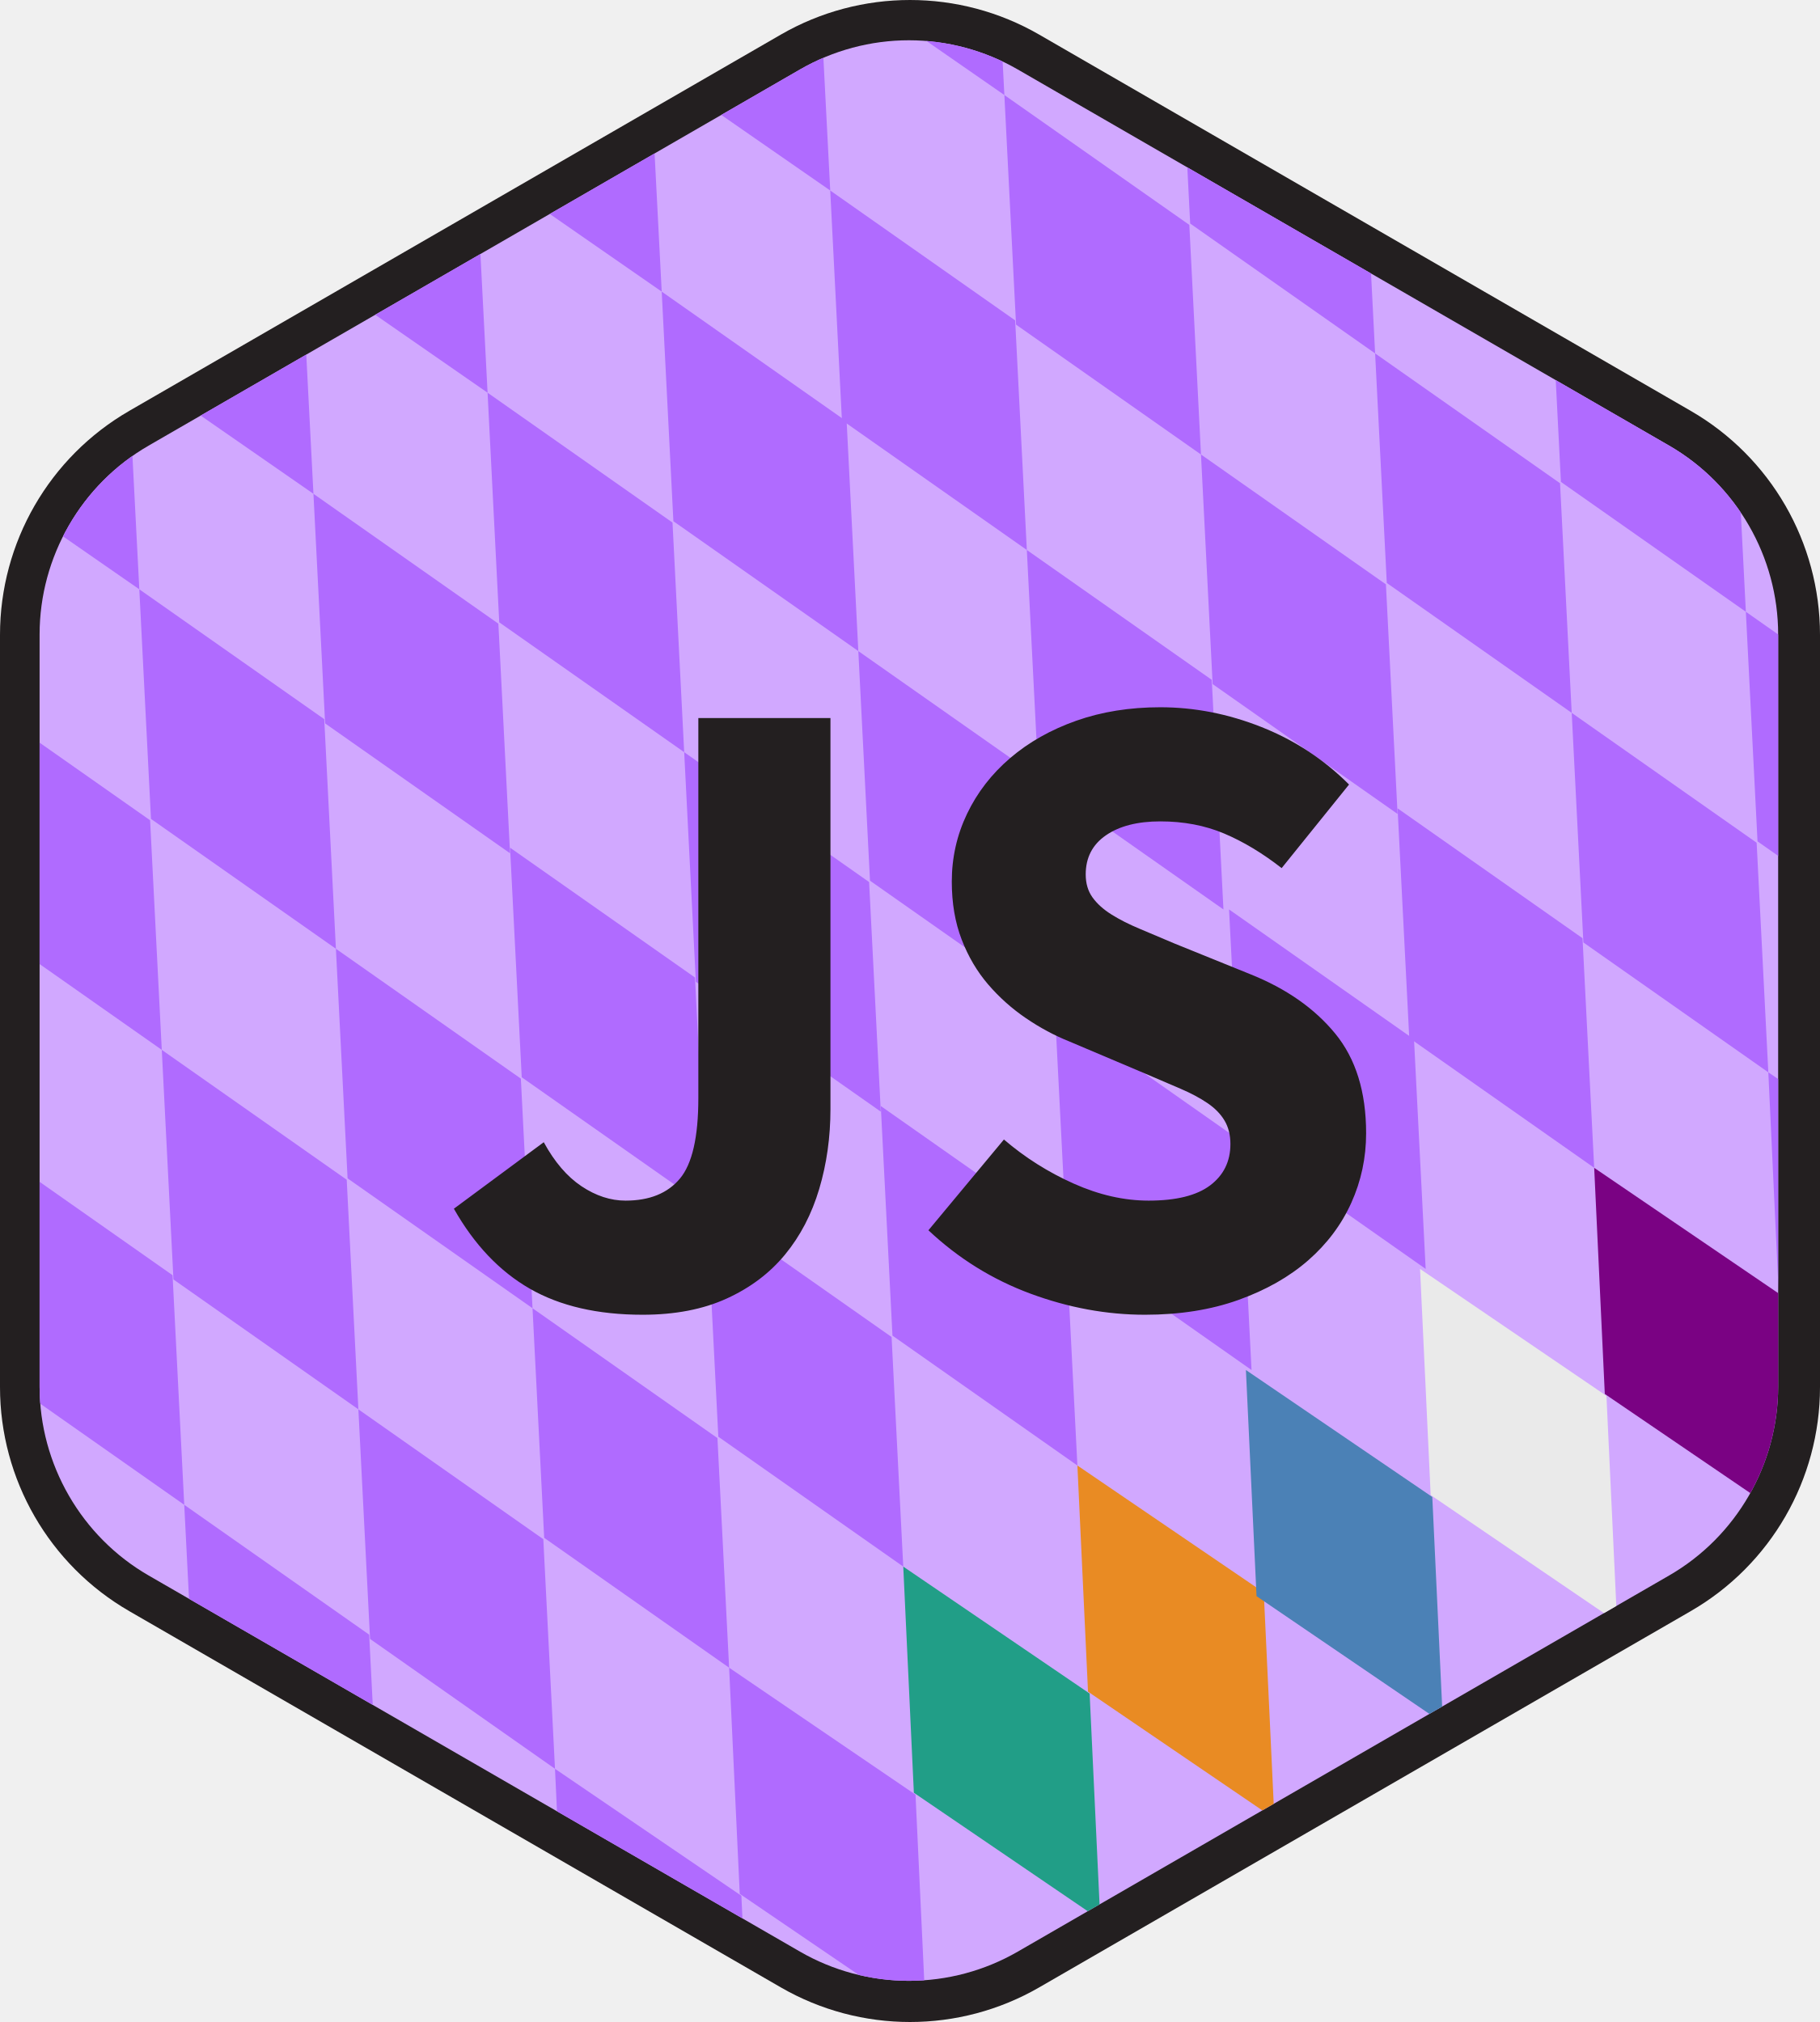
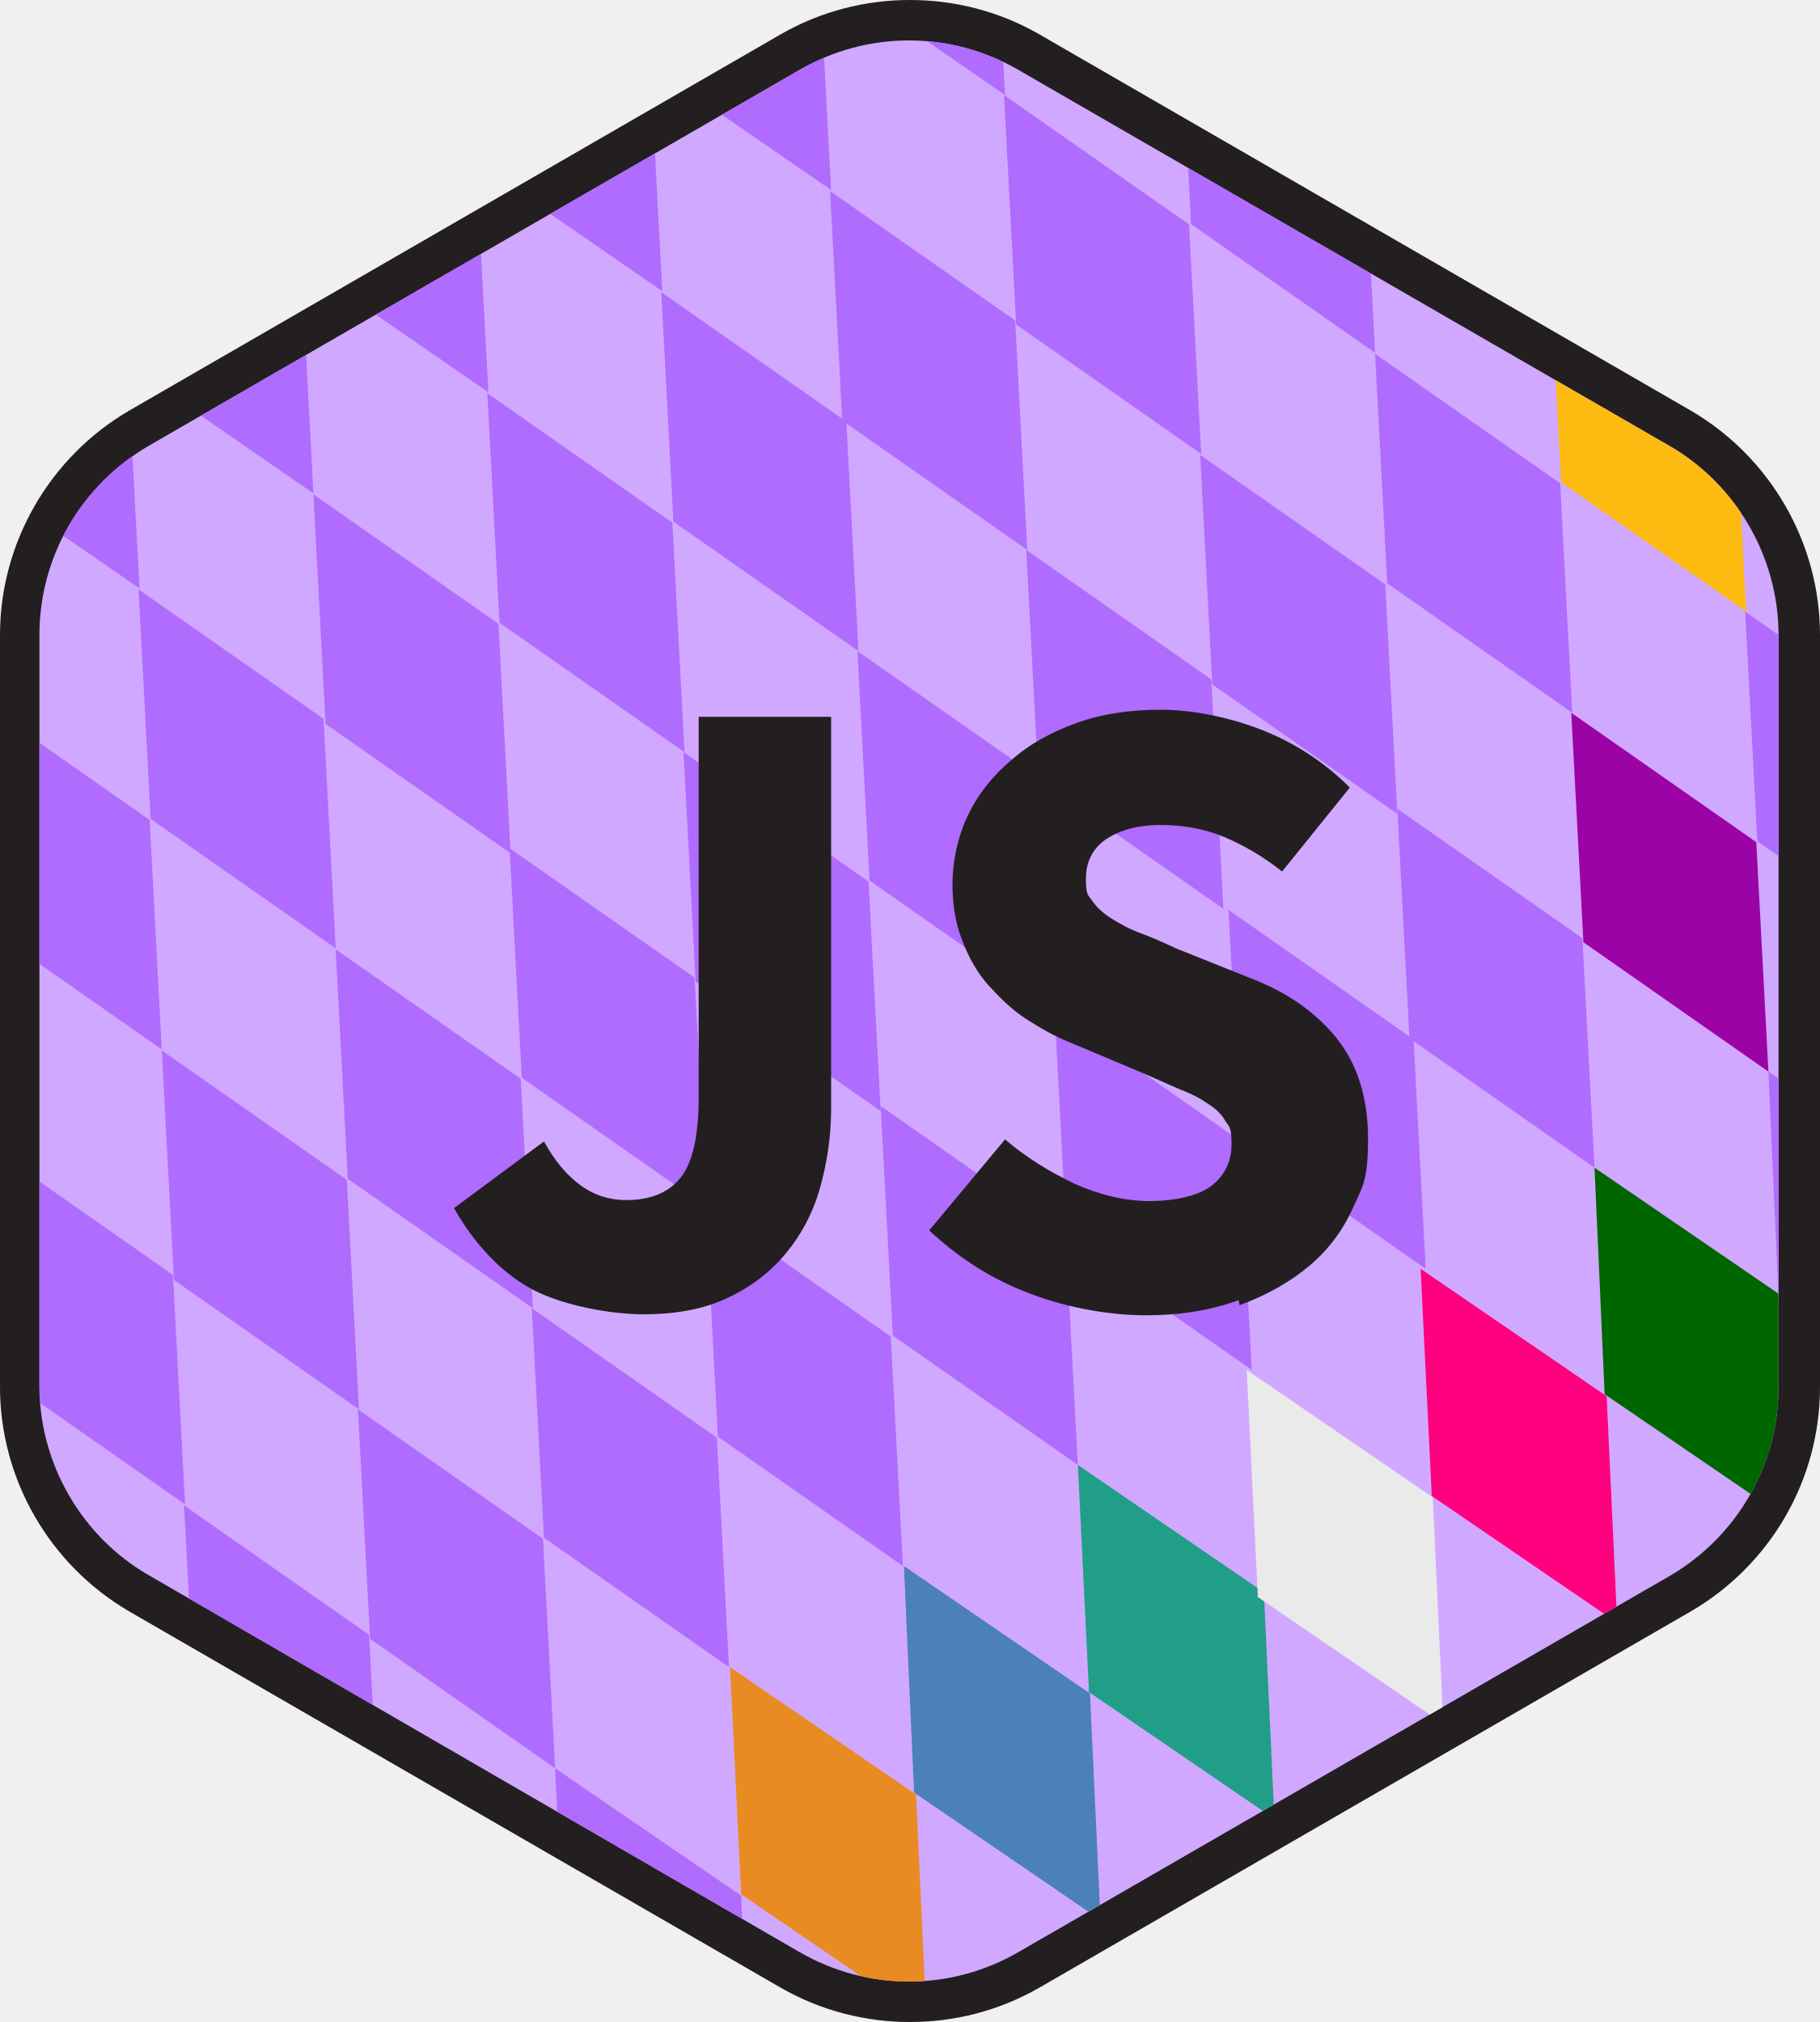
- <svg xmlns="http://www.w3.org/2000/svg" width="180" height="200" viewBox="0 0 180 200" fill="none">
-   <path fill-rule="evenodd" clip-rule="evenodd" d="M90 0C85.588 0 81.174 1.141 77.22 3.426L12.789 40.637C4.875 45.207 0 53.655 0 62.798V137.202C0 146.345 4.875 154.793 12.789 159.363L77.22 196.574C81.174 198.859 85.588 200 90 200C94.414 200 98.827 198.859 102.782 196.574L167.212 159.363C175.126 154.793 180 146.345 180 137.202V62.798C180 53.655 175.126 45.207 167.212 40.637L102.782 3.426C98.827 1.141 94.414 0 90 0" fill="#231F20" />
-   <path fill-rule="evenodd" clip-rule="evenodd" d="M89.889 3.984C93.665 3.984 97.388 4.983 100.658 6.871L165.088 44.082C171.734 47.92 175.862 55.075 175.862 62.753V137.158C175.862 144.836 171.734 151.991 165.088 155.829L100.658 193.04C97.388 194.929 93.665 195.927 89.889 195.927C86.115 195.927 82.391 194.929 79.121 193.04L14.691 155.829C8.044 151.991 3.916 144.836 3.916 137.158V62.753C3.916 55.075 8.044 47.92 14.691 44.082L79.121 6.871C82.391 4.983 86.115 3.984 89.889 3.984" fill="#d1a8ff" />
-   <mask id="mask0_907_609" style="mask-type:luminance" maskUnits="userSpaceOnUse" x="3" y="3" width="173" height="193">
-     <path fill-rule="evenodd" clip-rule="evenodd" d="M89.889 3.984C93.665 3.984 97.388 4.983 100.658 6.871L165.088 44.082C171.734 47.92 175.862 55.075 175.862 62.753V137.158C175.862 144.836 171.734 151.991 165.088 155.829L100.658 193.04C97.388 194.929 93.665 195.927 89.889 195.927C86.115 195.927 82.391 194.929 79.121 193.04L14.691 155.829C8.044 151.991 3.916 144.836 3.916 137.158V62.753C3.916 55.075 8.044 47.92 14.691 44.082L79.121 6.871C82.391 4.983 86.115 3.984 89.889 3.984Z" fill="white" />
-   </mask>
-   <g mask="url(#mask0_907_609)">
-     <path fill-rule="evenodd" clip-rule="evenodd" d="M12.64 14.4L11.556 15.016L12.644 36.108L31 48.844L29.84 26.33L12.64 14.4Z" fill="#B06BFF" />
-     <path fill-rule="evenodd" clip-rule="evenodd" d="M-4.582 23.844L-5.667 24.46L-4.578 45.553L13.778 58.289L12.618 35.775L-4.582 23.844Z" fill="#B06BFF" />
-     <path fill-rule="evenodd" clip-rule="evenodd" d="M29.862 4.4L28.778 5.016L29.865 26.11L48.222 38.844L47.061 16.332L29.862 4.4Z" fill="#B06BFF" />
-     <path fill-rule="evenodd" clip-rule="evenodd" d="M47.085 -5.6L46 -4.983L47.089 16.109L65.444 28.844L64.283 6.331L47.085 -5.6Z" fill="#B06BFF" />
-     <path fill-rule="evenodd" clip-rule="evenodd" d="M63.751 -15.6L62.667 -14.984L63.755 6.11L82.111 18.844L80.951 -3.668L63.751 -15.6Z" fill="#B06BFF" />
-     <path fill-rule="evenodd" clip-rule="evenodd" d="M80.974 -25.045L79.889 -24.428L80.978 -3.335L99.333 9.4L98.173 -13.113L80.974 -25.045Z" fill="#B06BFF" />
-     <path fill-rule="evenodd" clip-rule="evenodd" d="M51.6 106.555L69.889 119.4L68.736 96.688L50.444 83.844L51.6 106.555Z" fill="#B06BFF" />
-     <path fill-rule="evenodd" clip-rule="evenodd" d="M32.155 71.554L50.444 84.4L49.29 61.689L31 48.844L32.155 71.554Z" fill="#B06BFF" />
-     <path fill-rule="evenodd" clip-rule="evenodd" d="M17.155 126.555L35.444 139.4L34.291 116.69L16 103.844L17.155 126.555Z" fill="#B06BFF" />
-     <path fill-rule="evenodd" clip-rule="evenodd" d="M-2.29 90.998L16 103.844L14.845 81.134L-3.445 68.289L-2.29 90.998Z" fill="#B06BFF" />
-     <path fill-rule="evenodd" clip-rule="evenodd" d="M34.377 116.556L52.667 129.4L51.513 106.689L33.222 93.844L34.377 116.556Z" fill="#B06BFF" />
-     <path fill-rule="evenodd" clip-rule="evenodd" d="M14.932 80.999L33.222 93.844L32.068 71.133L13.778 58.289L14.932 80.999Z" fill="#B06BFF" />
-     <path fill-rule="evenodd" clip-rule="evenodd" d="M-0.068 135.999L18.222 148.844L17.067 126.133L-1.222 113.289L-0.068 135.999Z" fill="#B06BFF" />
-     <path fill-rule="evenodd" clip-rule="evenodd" d="M68.821 97.11L87.111 109.955L85.956 87.245L67.667 74.4L68.821 97.11Z" fill="#B06BFF" />
-     <path fill-rule="evenodd" clip-rule="evenodd" d="M49.375 61.556L67.667 74.4L66.512 51.689L48.222 38.844L49.375 61.556Z" fill="#B06BFF" />
-     <path fill-rule="evenodd" clip-rule="evenodd" d="M86.043 87.11L104.333 99.956L103.18 77.244L84.889 64.4L86.043 87.11Z" fill="#B06BFF" />
-     <path fill-rule="evenodd" clip-rule="evenodd" d="M66.599 51.555L84.889 64.4L83.734 41.688L65.444 28.844L66.599 51.555Z" fill="#B06BFF" />
-     <path fill-rule="evenodd" clip-rule="evenodd" d="M102.71 77.11L121 89.956L119.845 67.244L101.555 54.4L102.71 77.11Z" fill="#B06BFF" />
-     <path fill-rule="evenodd" clip-rule="evenodd" d="M83.266 41.555L101.555 54.4L100.401 31.69L82.111 18.844L83.266 41.555Z" fill="#B06BFF" />
-     <path fill-rule="evenodd" clip-rule="evenodd" d="M119.932 67.666L138.222 80.511L137.069 57.799L118.778 44.955L119.932 67.666Z" fill="#B06BFF" />
-     <path fill-rule="evenodd" clip-rule="evenodd" d="M100.488 32.11L118.778 44.956L117.626 22.244L99.333 9.4L100.488 32.11Z" fill="#B06BFF" />
-     <path fill-rule="evenodd" clip-rule="evenodd" d="M137.155 57.664L155.444 70.511L154.29 47.799L136 34.955L137.155 57.664Z" fill="#B06BFF" />
-     <path fill-rule="evenodd" clip-rule="evenodd" d="M117.71 22.11L136 34.956L134.845 12.244L116.555 -0.6L117.71 22.11Z" fill="#B06BFF" />
-     <path fill-rule="evenodd" clip-rule="evenodd" d="M154.377 47.666L172.667 60.511L171.512 37.799L153.222 24.955L154.377 47.666Z" fill="#B06BFF" />
-     <path fill-rule="evenodd" clip-rule="evenodd" d="M134.932 12.11L153.222 24.956L152.067 2.244L133.778 -10.6L134.932 12.11Z" fill="#B06BFF" />
-     <path fill-rule="evenodd" clip-rule="evenodd" d="M171.599 37.666L189.889 50.511L188.734 27.799L170.444 14.955L171.599 37.666Z" fill="#B06BFF" />
-     <path fill-rule="evenodd" clip-rule="evenodd" d="M152.155 2.665L170.444 15.511L169.29 -7.2L151 -20.045L152.155 2.665Z" fill="#B06BFF" />
-     <path fill-rule="evenodd" clip-rule="evenodd" d="M71.043 142.109L89.333 154.955L88.179 132.245L69.889 119.4L71.043 142.109Z" fill="#B06BFF" />
-     <path fill-rule="evenodd" clip-rule="evenodd" d="M36.599 162.11L54.889 174.955L53.734 152.244L35.444 139.4L36.599 162.11Z" fill="#B06BFF" />
-     <path fill-rule="evenodd" clip-rule="evenodd" d="M53.821 152.11L72.111 164.955L70.956 142.244L52.667 129.4L53.821 152.11Z" fill="#B06BFF" />
-     <path fill-rule="evenodd" clip-rule="evenodd" d="M19.377 171.555L37.667 184.4L36.512 161.688L18.222 148.844L19.377 171.555Z" fill="#B06BFF" />
-     <path fill-rule="evenodd" clip-rule="evenodd" d="M88.266 132.11L106.555 144.955L105.401 122.244L87.111 109.4L88.266 132.11Z" fill="#B06BFF" />
-     <path fill-rule="evenodd" clip-rule="evenodd" d="M105.488 122.665L123.778 135.511L122.623 112.798L104.333 99.955L105.488 122.665Z" fill="#B06BFF" />
-     <path fill-rule="evenodd" clip-rule="evenodd" d="M122.71 112.665L141 125.511L139.847 102.8L121.555 89.955L122.71 112.665Z" fill="#B06BFF" />
-     <path fill-rule="evenodd" clip-rule="evenodd" d="M139.377 102.666L157.667 115.511L156.513 92.799L138.222 79.955L139.377 102.666Z" fill="#B06BFF" />
-     <path fill-rule="evenodd" clip-rule="evenodd" d="M156.599 93.221L174.889 106.067L173.734 83.356L155.444 70.511L156.599 93.221Z" fill="#B06BFF" />
-     <path fill-rule="evenodd" clip-rule="evenodd" d="M173.821 83.222L192.111 96.067L190.956 73.355L172.667 60.511L173.821 83.222Z" fill="#B06BFF" />
-     <path fill-rule="evenodd" clip-rule="evenodd" d="M55.939 197.324L73.664 209.4L74.333 209.023L73.323 187.512L54.889 174.955L55.939 197.324Z" fill="#B06BFF" />
-     <path fill-rule="evenodd" clip-rule="evenodd" d="M73.162 187.324L90.886 199.4L91.555 199.023L90.545 177.513L72.111 164.955L73.162 187.324Z" fill="#B06BFF" />
-     <path fill-rule="evenodd" clip-rule="evenodd" d="M158.717 137.88L176.44 149.955L177.111 149.578L176.101 128.067L157.667 115.511L158.717 137.88Z" fill="#7A0283" />
-     <path fill-rule="evenodd" clip-rule="evenodd" d="M175.938 128.435L193.664 140.511L194.333 140.132L193.323 118.623L174.889 106.067L175.938 128.435Z" fill="#B06BFF" />
-     <path fill-rule="evenodd" clip-rule="evenodd" d="M90.382 177.325L108.107 189.4L108.778 189.024L107.766 167.512L89.333 154.955L90.382 177.325Z" fill="#219E87" />
-     <path fill-rule="evenodd" clip-rule="evenodd" d="M107.605 167.325L125.329 179.4L126 179.023L124.988 157.513L106.555 144.955L107.605 167.325Z" fill="#E98B23" />
-     <path fill-rule="evenodd" clip-rule="evenodd" d="M124.273 157.88L141.997 169.955L142.667 169.577L141.656 148.069L123.222 135.511L124.273 157.88Z" fill="#4B81B6" />
-     <path fill-rule="evenodd" clip-rule="evenodd" d="M141.496 147.88L159.22 159.955L159.889 159.578L158.879 138.067L140.444 125.511L141.496 147.88Z" fill="#EAEAEA" />
+ <svg xmlns="http://www.w3.org/2000/svg" id="Layer_1" version="1.1" viewBox="0 0 180 200">
+   <defs>
+     <style>
+       .st0 {
+         mask: url(#mask);
+       }
+ 
+       .st1 {
+         fill: #9b03a6;
+       }
+ 
+       .st1, .st2, .st3, .st4, .st5, .st6, .st7, .st8, .st9, .st10, .st11, .st12 {
+         fill-rule: evenodd;
+       }
+ 
+       .st2 {
+         fill: #4b81b6;
+       }
+ 
+       .st3 {
+         fill: #fff;
+       }
+ 
+       .st4 {
+         fill: #e98b23;
+       }
+ 
+       .st5 {
+         fill: #231f20;
+       }
+ 
+       .st6 {
+         fill: #fdbb12;
+       }
+ 
+       .st7 {
+         fill: #d1a8ff;
+       }
+ 
+       .st8 {
+         fill: #219e87;
+       }
+ 
+       .st9 {
+         fill: #b06bff;
+       }
+ 
+       .st10 {
+         fill: #eaeaea;
+       }
+ 
+       .st11 {
+         fill: #ff007f;
+       }
+ 
+       .st12 {
+         fill: #060;
+       }
+     </style>
+     <mask id="mask" x="-5.7" y="-25" width="200" height="234.4" maskUnits="userSpaceOnUse">
+       <g id="mask0_907_609">
+         <path class="st3" d="M89.9,4c3.8,0,7.5,1,10.8,2.9l64.4,37.2c6.6,3.8,10.8,11,10.8,18.7v74.4c0,7.7-4.1,14.8-10.8,18.7l-64.4,37.2c-3.3,1.9-7,2.9-10.8,2.9s-7.5-1-10.8-2.9L14.7,155.8c-6.6-3.8-10.8-11-10.8-18.7V62.8c0-7.7,4.1-14.8,10.8-18.7L79.1,6.9c3.3-1.9,7-2.9,10.8-2.9Z" />
+       </g>
+     </mask>
+   </defs>
+   <path class="st5" d="M90,0c-4.4,0-8.8,1.1-12.8,3.4L12.8,40.6C4.9,45.2,0,53.7,0,62.8v74.4c0,9.1,4.9,17.6,12.8,22.2l64.4,37.2c4,2.3,8.4,3.4,12.8,3.4s8.8-1.1,12.8-3.4l64.4-37.2c7.9-4.6,12.8-13,12.8-22.2V62.8c0-9.1-4.9-17.6-12.8-22.2L102.8,3.4c-4-2.3-8.4-3.4-12.8-3.4" />
+   <path class="st7" d="M89.9,4c3.8,0,7.5,1,10.8,2.9l64.4,37.2c6.6,3.8,10.8,11,10.8,18.7v74.4c0,7.7-4.1,14.8-10.8,18.7l-64.4,37.2c-3.3,1.9-7,2.9-10.8,2.9s-7.5-1-10.8-2.9L14.7,155.8c-6.6-3.8-10.8-11-10.8-18.7V62.8c0-7.7,4.1-14.8,10.8-18.7L79.1,6.9c3.3-1.9,7-2.9,10.8-2.9" />
+   <g class="st0">
+     <g>
+       <path class="st9" d="M12.6,14.4l-1.1.6,1.1,21.1,18.4,12.7-1.2-22.5L12.6,14.4Z" />
+       <path class="st9" d="M-4.6,23.8l-1.1.6,1.1,21.1,18.4,12.7-1.2-22.5L-4.6,23.8Z" />
+       <path class="st9" d="M29.9,4.4l-1.1.6,1.1,21.1,18.4,12.7-1.2-22.5L29.9,4.4Z" />
+       <path class="st9" d="M47.1-5.6l-1.1.6,1.1,21.1,18.4,12.7-1.2-22.5-17.2-11.9Z" />
+       <path class="st9" d="M63.8-15.6l-1.1.6,1.1,21.1,18.4,12.7-1.2-22.5-17.2-11.9Z" />
+       <path class="st9" d="M81-25l-1.1.6,1.1,21.1,18.4,12.7-1.2-22.5-17.2-11.9Z" />
+       <path class="st9" d="M51.6,106.6l18.3,12.8-1.2-22.7-18.3-12.8,1.2,22.7Z" />
+       <path class="st9" d="M32.2,71.6l18.3,12.8-1.2-22.7-18.3-12.8,1.2,22.7Z" />
+       <path class="st9" d="M17.2,126.6l18.3,12.8-1.2-22.7-18.3-12.8,1.2,22.7Z" />
+       <path class="st9" d="M-2.3,91l18.3,12.8-1.2-22.7-18.3-12.8,1.2,22.7Z" />
+       <path class="st9" d="M34.4,116.6l18.3,12.8-1.2-22.7-18.3-12.8,1.2,22.7Z" />
+       <path class="st9" d="M14.9,81l18.3,12.8-1.2-22.7-18.3-12.8,1.2,22.7Z" />
+       <path class="st9" d="M0,136l18.3,12.8-1.2-22.7L-1.2,113.3,0,136Z" />
+       <path class="st9" d="M68.8,97.1l18.3,12.8-1.2-22.7-18.3-12.8,1.2,22.7Z" />
+       <path class="st9" d="M49.4,61.6l18.3,12.8-1.2-22.7-18.3-12.8,1.2,22.7Z" />
+       <path class="st9" d="M86,87.1l18.3,12.8-1.2-22.7-18.3-12.8,1.2,22.7Z" />
+       <path class="st9" d="M66.6,51.6l18.3,12.8-1.2-22.7-18.3-12.8,1.2,22.7Z" />
+       <path class="st9" d="M102.7,77.1l18.3,12.8-1.2-22.7-18.3-12.8,1.2,22.7Z" />
+       <path class="st9" d="M83.3,41.6l18.3,12.8-1.2-22.7-18.3-12.8,1.2,22.7Z" />
+       <path class="st9" d="M119.9,67.7l18.3,12.8-1.2-22.7-18.3-12.8,1.2,22.7Z" />
+       <path class="st9" d="M100.5,32.1l18.3,12.8-1.2-22.7-18.3-12.8,1.2,22.7Z" />
+       <path class="st9" d="M137.2,57.7l18.3,12.8-1.2-22.7-18.3-12.8,1.2,22.7Z" />
+       <path class="st9" d="M117.7,22.1l18.3,12.8-1.2-22.7L116.6-.6l1.2,22.7Z" />
+       <path class="st6" d="M154.4,47.7l18.3,12.8-1.2-22.7-18.3-12.8,1.2,22.7Z" />
+       <path class="st9" d="M134.9,12.1l18.3,12.8-1.2-22.7-18.3-12.8,1.2,22.7Z" />
+       <path class="st9" d="M171.6,37.7l18.3,12.8-1.2-22.7-18.3-12.8,1.2,22.7Z" />
+       <path class="st9" d="M152.2,2.7l18.3,12.8-1.2-22.7-18.3-12.8,1.2,22.7Z" />
+       <path class="st9" d="M71,142.1l18.3,12.8-1.2-22.7-18.3-12.8,1.2,22.7Z" />
+       <path class="st9" d="M36.6,162.1l18.3,12.8-1.2-22.7-18.3-12.8,1.2,22.7Z" />
+       <path class="st9" d="M53.8,152.1l18.3,12.8-1.2-22.7-18.3-12.8,1.2,22.7Z" />
+       <path class="st9" d="M19.4,171.6l18.3,12.8-1.2-22.7-18.3-12.8,1.2,22.7Z" />
+       <path class="st9" d="M88.3,132.1l18.3,12.8-1.2-22.7-18.3-12.8,1.2,22.7Z" />
+       <path class="st9" d="M105.5,122.7l18.3,12.8-1.2-22.7-18.3-12.8,1.2,22.7Z" />
+       <path class="st9" d="M122.7,112.7l18.3,12.8-1.2-22.7-18.3-12.8,1.2,22.7Z" />
+       <path class="st9" d="M139.4,102.7l18.3,12.8-1.2-22.7-18.3-12.8,1.2,22.7Z" />
+       <path class="st1" d="M156.6,93.2l18.3,12.8-1.2-22.7-18.3-12.8,1.2,22.7Z" />
+       <path class="st9" d="M173.8,83.2l18.3,12.8-1.2-22.7-18.3-12.8,1.2,22.7Z" />
+       <path class="st9" d="M55.9,197.3l17.7,12.1.7-.4-1-21.5-18.4-12.6,1.1,22.4Z" />
+       <path class="st4" d="M73.2,187.3l17.7,12.1.7-.4-1-21.5-18.4-12.6,1.1,22.4Z" />
+       <path class="st12" d="M158.7,137.9l17.7,12.1.7-.4-1-21.5-18.4-12.6,1,22.4Z" />
+       <path class="st9" d="M175.9,128.4l17.7,12.1.7-.4-1-21.5-18.4-12.6,1,22.4Z" />
+       <path class="st2" d="M90.4,177.3l17.7,12.1.7-.4-1-21.5-18.4-12.6,1,22.4Z" />
+       <path class="st8" d="M107.6,167.3l17.7,12.1.7-.4-1-21.5-18.4-12.6,1.1,22.4Z" />
+       <path class="st10" d="M124.3,157.9l17.7,12.1.7-.4-1-21.5-18.4-12.6,1.1,22.4Z" />
+       <path class="st11" d="M141.5,147.9l17.7,12.1.7-.4-1-21.5-18.4-12.6,1.1,22.4Z" />
+     </g>
  </g>
-   <path fill-rule="evenodd" clip-rule="evenodd" d="M122.489 128.578C119.763 129.556 116.681 130.044 113.244 130.044C109.452 130.044 105.674 129.348 101.911 127.956C98.148 126.563 94.785 124.474 91.822 121.689L99.289 112.711C101.363 114.489 103.659 115.941 106.178 117.067C108.696 118.193 111.17 118.756 113.6 118.756C116.326 118.756 118.356 118.252 119.689 117.244C121.022 116.237 121.689 114.874 121.689 113.156C121.689 112.267 121.496 111.496 121.111 110.844C120.726 110.193 120.163 109.615 119.422 109.111C118.681 108.607 117.793 108.133 116.756 107.689L113.333 106.222L105.778 103.022C104.296 102.43 102.859 101.659 101.467 100.711C100.074 99.763 98.83 98.652 97.733 97.378C96.637 96.104 95.763 94.622 95.111 92.933C94.459 91.245 94.133 89.333 94.133 87.2C94.133 84.83 94.637 82.593 95.644 80.489C96.652 78.385 98.074 76.548 99.911 74.978C101.748 73.407 103.926 72.178 106.444 71.289C108.963 70.4 111.733 69.956 114.756 69.956C118.133 69.956 121.467 70.607 124.756 71.911C128.044 73.215 130.933 75.111 133.422 77.6L126.756 85.867C124.859 84.385 122.963 83.245 121.067 82.445C119.17 81.644 117.067 81.245 114.756 81.245C112.504 81.245 110.711 81.704 109.378 82.622C108.044 83.541 107.378 84.83 107.378 86.489C107.378 87.378 107.6 88.133 108.044 88.756C108.489 89.378 109.111 89.941 109.911 90.445C110.711 90.948 111.644 91.422 112.711 91.867C113.778 92.311 114.933 92.8 116.178 93.333L123.644 96.356C127.2 97.778 130 99.733 132.044 102.222C134.089 104.711 135.111 108 135.111 112.089C135.111 114.519 134.622 116.815 133.644 118.978C132.667 121.141 131.244 123.037 129.378 124.667C127.511 126.296 125.215 127.6 122.489 128.578ZM71.867 128.444C69.526 129.511 66.755 130.044 63.556 130.044C59.111 130.044 55.393 129.185 52.4 127.467C49.407 125.748 46.904 123.111 44.889 119.556L53.778 112.978C54.844 114.933 56.089 116.385 57.511 117.333C58.933 118.281 60.385 118.756 61.867 118.756C64.237 118.756 66.03 118.03 67.244 116.578C68.459 115.126 69.067 112.474 69.067 108.622V71.022H82.133V109.689C82.133 112.474 81.763 115.111 81.022 117.6C80.281 120.089 79.156 122.252 77.644 124.089C76.133 125.926 74.207 127.378 71.867 128.444Z" fill="#231F20" />
+   <path class="st5" d="M122.5,128.6c-2.7,1-5.8,1.5-9.2,1.5s-7.6-.7-11.3-2.1c-3.8-1.4-7.1-3.5-10.1-6.3l7.5-9c2.1,1.8,4.4,3.2,6.9,4.4,2.5,1.1,5,1.7,7.4,1.7s4.8-.5,6.1-1.5c1.3-1,2-2.4,2-4.1s-.2-1.7-.6-2.3c-.4-.7-.9-1.2-1.7-1.7-.7-.5-1.6-1-2.7-1.4l-3.4-1.5-7.6-3.2c-1.5-.6-2.9-1.4-4.3-2.3-1.4-.9-2.6-2.1-3.7-3.3s-2-2.8-2.6-4.4c-.7-1.7-1-3.6-1-5.7s.5-4.6,1.5-6.7,2.4-3.9,4.3-5.5c1.8-1.6,4-2.8,6.5-3.7,2.5-.9,5.3-1.3,8.3-1.3s6.7.7,10,2c3.3,1.3,6.2,3.2,8.7,5.7l-6.7,8.3c-1.9-1.5-3.8-2.6-5.7-3.4-1.9-.8-4-1.2-6.3-1.2s-4,.5-5.4,1.4c-1.3.9-2,2.2-2,3.9s.2,1.6.7,2.3c.4.6,1.1,1.2,1.9,1.7.8.5,1.7,1,2.8,1.4,1.1.4,2.2.9,3.5,1.5l7.5,3c3.6,1.4,6.4,3.4,8.4,5.9,2,2.5,3.1,5.8,3.1,9.9s-.5,4.7-1.5,6.9c-1,2.2-2.4,4.1-4.3,5.7-1.9,1.6-4.2,2.9-6.9,3.9ZM71.9,128.4c-2.3,1.1-5.1,1.6-8.3,1.6s-8.2-.9-11.2-2.6c-3-1.7-5.5-4.4-7.5-7.9l8.9-6.6c1.1,2,2.3,3.4,3.7,4.4s2.9,1.4,4.4,1.4c2.4,0,4.2-.7,5.4-2.2,1.2-1.5,1.8-4.1,1.8-8v-37.6h13.1v38.7c0,2.8-.4,5.4-1.1,7.9-.7,2.5-1.9,4.7-3.4,6.5-1.5,1.8-3.4,3.3-5.8,4.4Z" />
</svg>
